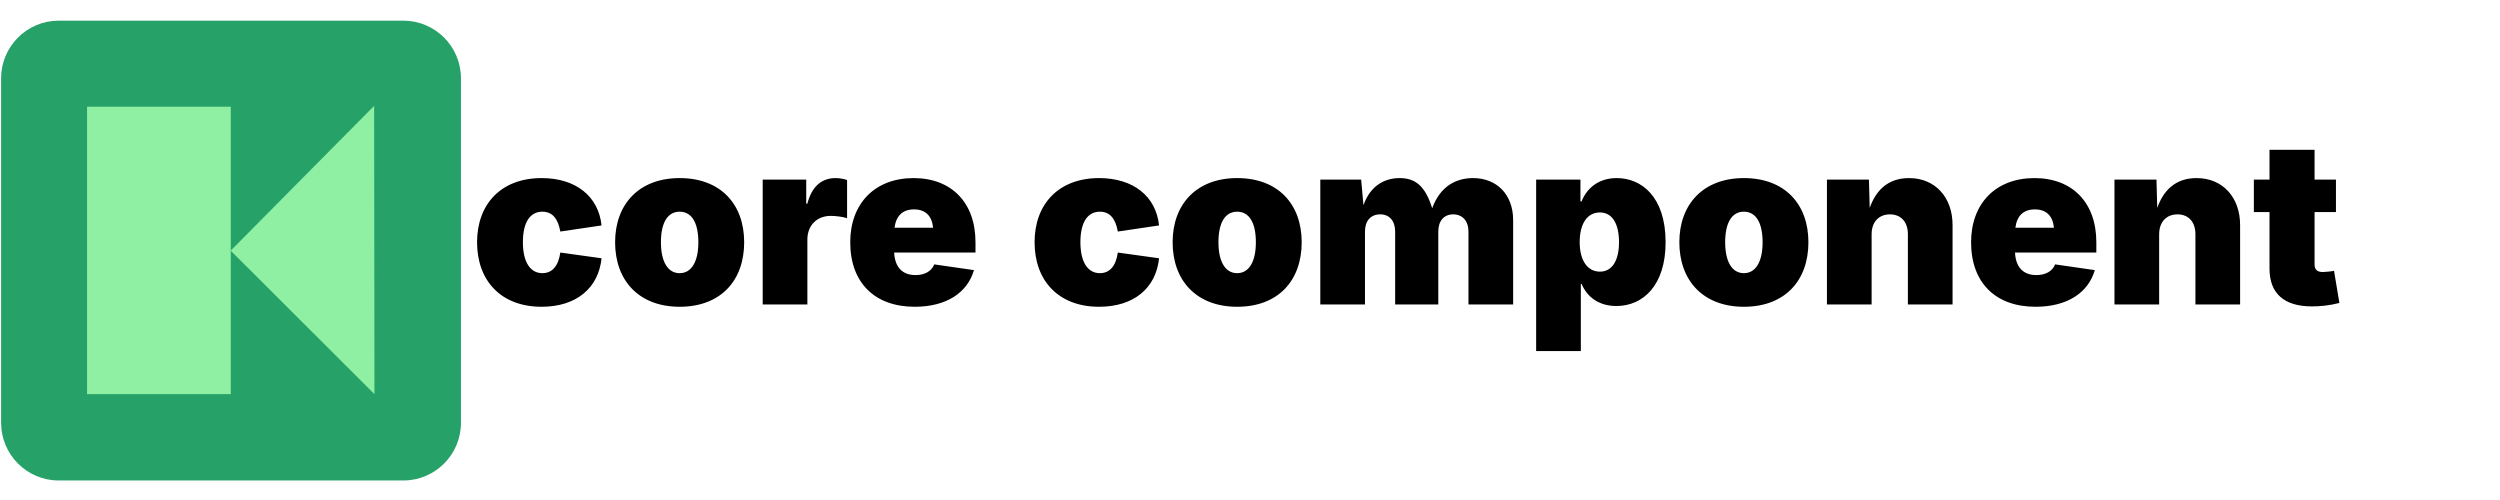
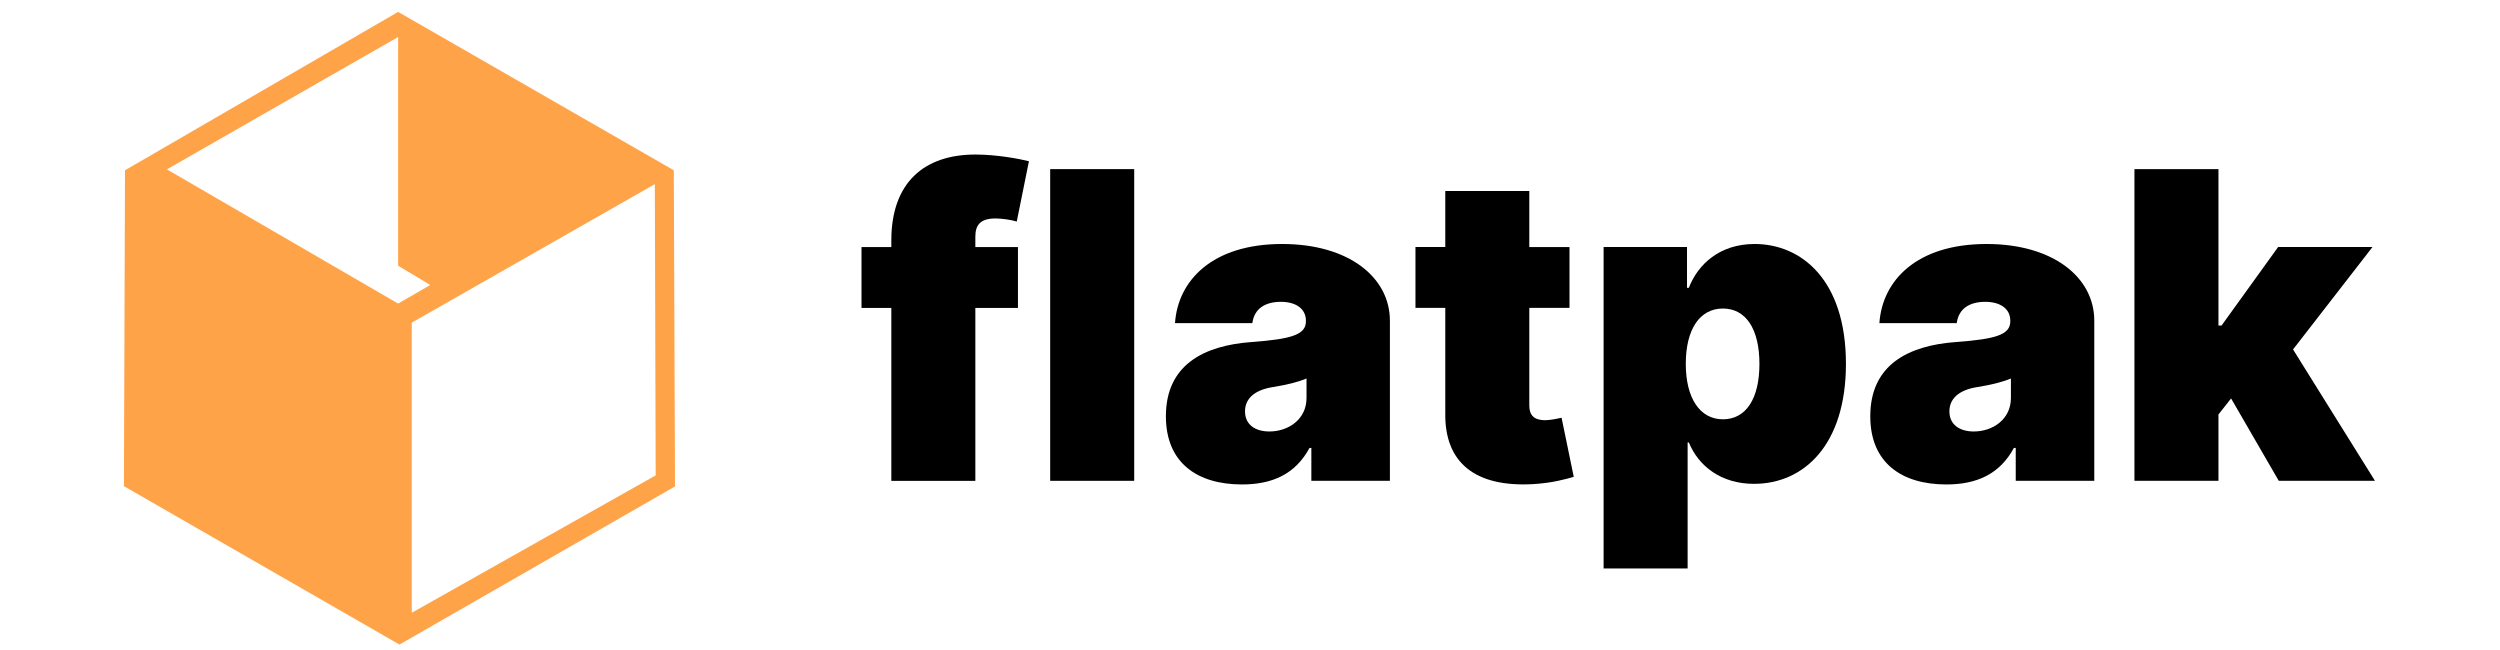
- <svg xmlns="http://www.w3.org/2000/svg" width="130" height="26" version="1.1" id="svg10">
+ <svg xmlns="http://www.w3.org/2000/svg" width="100" height="26" version="1.1" id="svg10">
  <defs id="defs14" />
-   <g id="g3174" transform="matrix(1.270823,0,0,1.270823,-622.8853,712.8297)" style="stroke-width:2.974">
-     <text xml:space="preserve" style="font-style:normal;font-variant:normal;font-weight:900;font-stretch:normal;font-size:9.365px;line-height:1.25;font-family:Inter;-inkscape-font-specification:'Inter, Heavy';font-variant-ligatures:normal;font-variant-caps:normal;font-variant-numeric:normal;font-variant-east-asian:normal;text-align:center;letter-spacing:0px;word-spacing:0px;text-anchor:middle;fill:#000000;fill-opacity:1;stroke-width:0.787" x="552.366" y="-548.459" id="text2096">
-       <tspan id="tspan2094" style="font-style:normal;font-variant:normal;font-weight:900;font-stretch:normal;font-size:9.365px;font-family:Inter;-inkscape-font-specification:'Inter, Heavy';font-variant-ligatures:normal;font-variant-caps:normal;font-variant-numeric:normal;font-variant-east-asian:normal;fill:#000000;fill-opacity:1;stroke-width:0.787" x="552.366" y="-548.459">core component</tspan>
-     </text>
-     <g transform="matrix(1.176013,0,0,1.176013,937.0628,-1155.755)" id="g12" style="stroke-width:0.669">
-       <rect ry="11.291" rx="11.291" y="2409.281" x="4128.568" height="90" width="90" fill="#201a26" transform="matrix(0.17778,0,0,0.17778,-1113.968,78.203)" stroke-width="3.764" id="rect2" style="fill:#26a269;fill-opacity:1" />
-       <rect style="fill:#8ff0a4;stroke:none;stroke-width:0.669;-inkscape-stroke:none;stop-color:#000000" id="rect117" width="5" height="10" x="-377" y="509.52" />
-       <path style="fill:#8ff0a4;fill-opacity:1;stroke:none;stroke-width:0.669px;stroke-linecap:butt;stroke-linejoin:miter;stroke-opacity:1" d="m -372.003,514.528 4.991,-5.037 0.011,10.029 z" id="path1141" />
-     </g>
+   <g aria-label="flatpak" id="text2096" style="font-weight:900;font-size:11.901px;line-height:1.25;font-family:Inter;-inkscape-font-specification:'Inter, Heavy';text-align:center;letter-spacing:0px;word-spacing:0px;text-anchor:middle;fill:#000000" transform="matrix(1.440537,0,0,1.440537,-15.55509,-6.370021)">
+     <path d="m 39.064,11.282 h -1.183 v -0.287 c 0,-0.304 0.118,-0.507 0.558,-0.507 0.169,0 0.423,0.034 0.592,0.085 l 0.338,-1.674 c -0.27,-0.068 -0.896,-0.186 -1.488,-0.186 -1.42,0 -2.333,0.778 -2.333,2.384 v 0.186 h -0.828 v 1.69 h 0.828 v 4.801 h 2.333 v -4.801 h 1.183 z" id="path2247" style="fill:#000000" />
+     <path d="M 42.292,9.118 H 39.959 V 17.773 h 2.333 z" id="path2249" style="fill:#000000" />
+     <path d="m 45.284,17.874 c 0.845,0 1.483,-0.287 1.876,-1.014 h 0.051 V 17.773 H 49.392 v -4.446 c 0,-1.2 -1.137,-2.13 -2.992,-2.13 -1.94,0 -2.895,1.014 -2.975,2.198 h 2.147 c 0.055,-0.401 0.351,-0.592 0.795,-0.592 0.406,0 0.693,0.186 0.693,0.524 v 0.017 c 0,0.376 -0.414,0.494 -1.504,0.575 -1.34,0.097 -2.384,0.638 -2.384,2.062 0,1.293 0.871,1.893 2.113,1.893 z m 0.761,-1.471 c -0.397,0 -0.676,-0.194 -0.676,-0.558 0,-0.334 0.237,-0.592 0.778,-0.676 0.372,-0.059 0.685,-0.135 0.93,-0.237 v 0.541 c 0,0.592 -0.503,0.93 -1.031,0.93 z" id="path2251" style="fill:#000000" />
+     <path d="M 54.379,11.282 H 53.263 V 9.726 h -2.333 v 1.555 h -0.828 v 1.69 h 0.828 v 2.933 c -0.017,1.361 0.824,2.05 2.434,1.961 0.528,-0.03 0.921,-0.139 1.133,-0.203 l -0.338,-1.64 c -0.089,0.021 -0.317,0.068 -0.456,0.068 -0.304,0 -0.44,-0.135 -0.44,-0.406 v -2.713 h 1.116 z" id="path2253" style="fill:#000000" />
+     <path d="m 55.326,20.207 h 2.333 v -3.499 h 0.034 c 0.27,0.659 0.896,1.149 1.809,1.149 1.386,0 2.553,-1.082 2.553,-3.33 0,-2.35 -1.251,-3.33 -2.536,-3.33 -0.964,0 -1.572,0.558 -1.826,1.217 h -0.051 v -1.133 h -2.316 z m 2.282,-5.68 c 0,-0.964 0.389,-1.538 1.031,-1.538 0.642,0 1.014,0.575 1.014,1.538 0,0.964 -0.372,1.538 -1.014,1.538 -0.642,0 -1.031,-0.592 -1.031,-1.538 z" id="path2255" style="fill:#000000" />
+     <path d="m 64.843,17.874 c 0.845,0 1.483,-0.287 1.876,-1.014 h 0.051 v 0.913 h 2.181 v -4.446 c 0,-1.2 -1.137,-2.13 -2.992,-2.13 -1.94,0 -2.895,1.014 -2.975,2.198 h 2.147 c 0.055,-0.401 0.351,-0.592 0.795,-0.592 0.406,0 0.693,0.186 0.693,0.524 v 0.017 c 0,0.376 -0.414,0.494 -1.504,0.575 -1.34,0.097 -2.384,0.638 -2.384,2.062 0,1.293 0.871,1.893 2.113,1.893 z m 0.761,-1.471 c -0.397,0 -0.676,-0.194 -0.676,-0.558 0,-0.334 0.237,-0.592 0.778,-0.676 0.372,-0.059 0.685,-0.135 0.93,-0.237 v 0.541 c 0,0.592 -0.503,0.93 -1.031,0.93 z" id="path2257" style="fill:#000000" />
+     <path d="m 70.066,17.773 h 2.333 v -1.843 l 0.351,-0.444 1.323,2.286 h 2.671 l -2.274,-3.647 2.206,-2.844 h -2.62 l -1.572,2.181 h -0.085 V 9.118 h -2.333 z" id="path2259" style="fill:#000000" />
  </g>
+   <path style="color:#000000;clip-rule:nonzero;display:inline;overflow:visible;visibility:visible;isolation:auto;mix-blend-mode:normal;color-interpolation:sRGB;color-interpolation-filters:linearRGB;solid-color:#000000;solid-opacity:1;vector-effect:none;fill:#ffa348;fill-opacity:1;fill-rule:nonzero;stroke:none;stroke-width:0.219;stroke-linecap:square;stroke-linejoin:round;stroke-miterlimit:4;stroke-dasharray:none;stroke-dashoffset:0;stroke-opacity:1;marker:none;marker-start:none;marker-mid:none;marker-end:none;paint-order:normal;color-rendering:auto;image-rendering:auto;shape-rendering:auto;text-rendering:auto;enable-background:accumulate" d="M 15.925,0.476 5,6.811 4.957,19.447 15.979,25.783 27,19.458 26.952,6.811 Z m 0,1.005 v 9.148 l 1.285,0.771 -1.285,0.743 -9.249,-5.368 z m 10.268,5.885 0.034,11.649 -9.756,5.495 V 12.906 Z" id="path5902" />
</svg>
